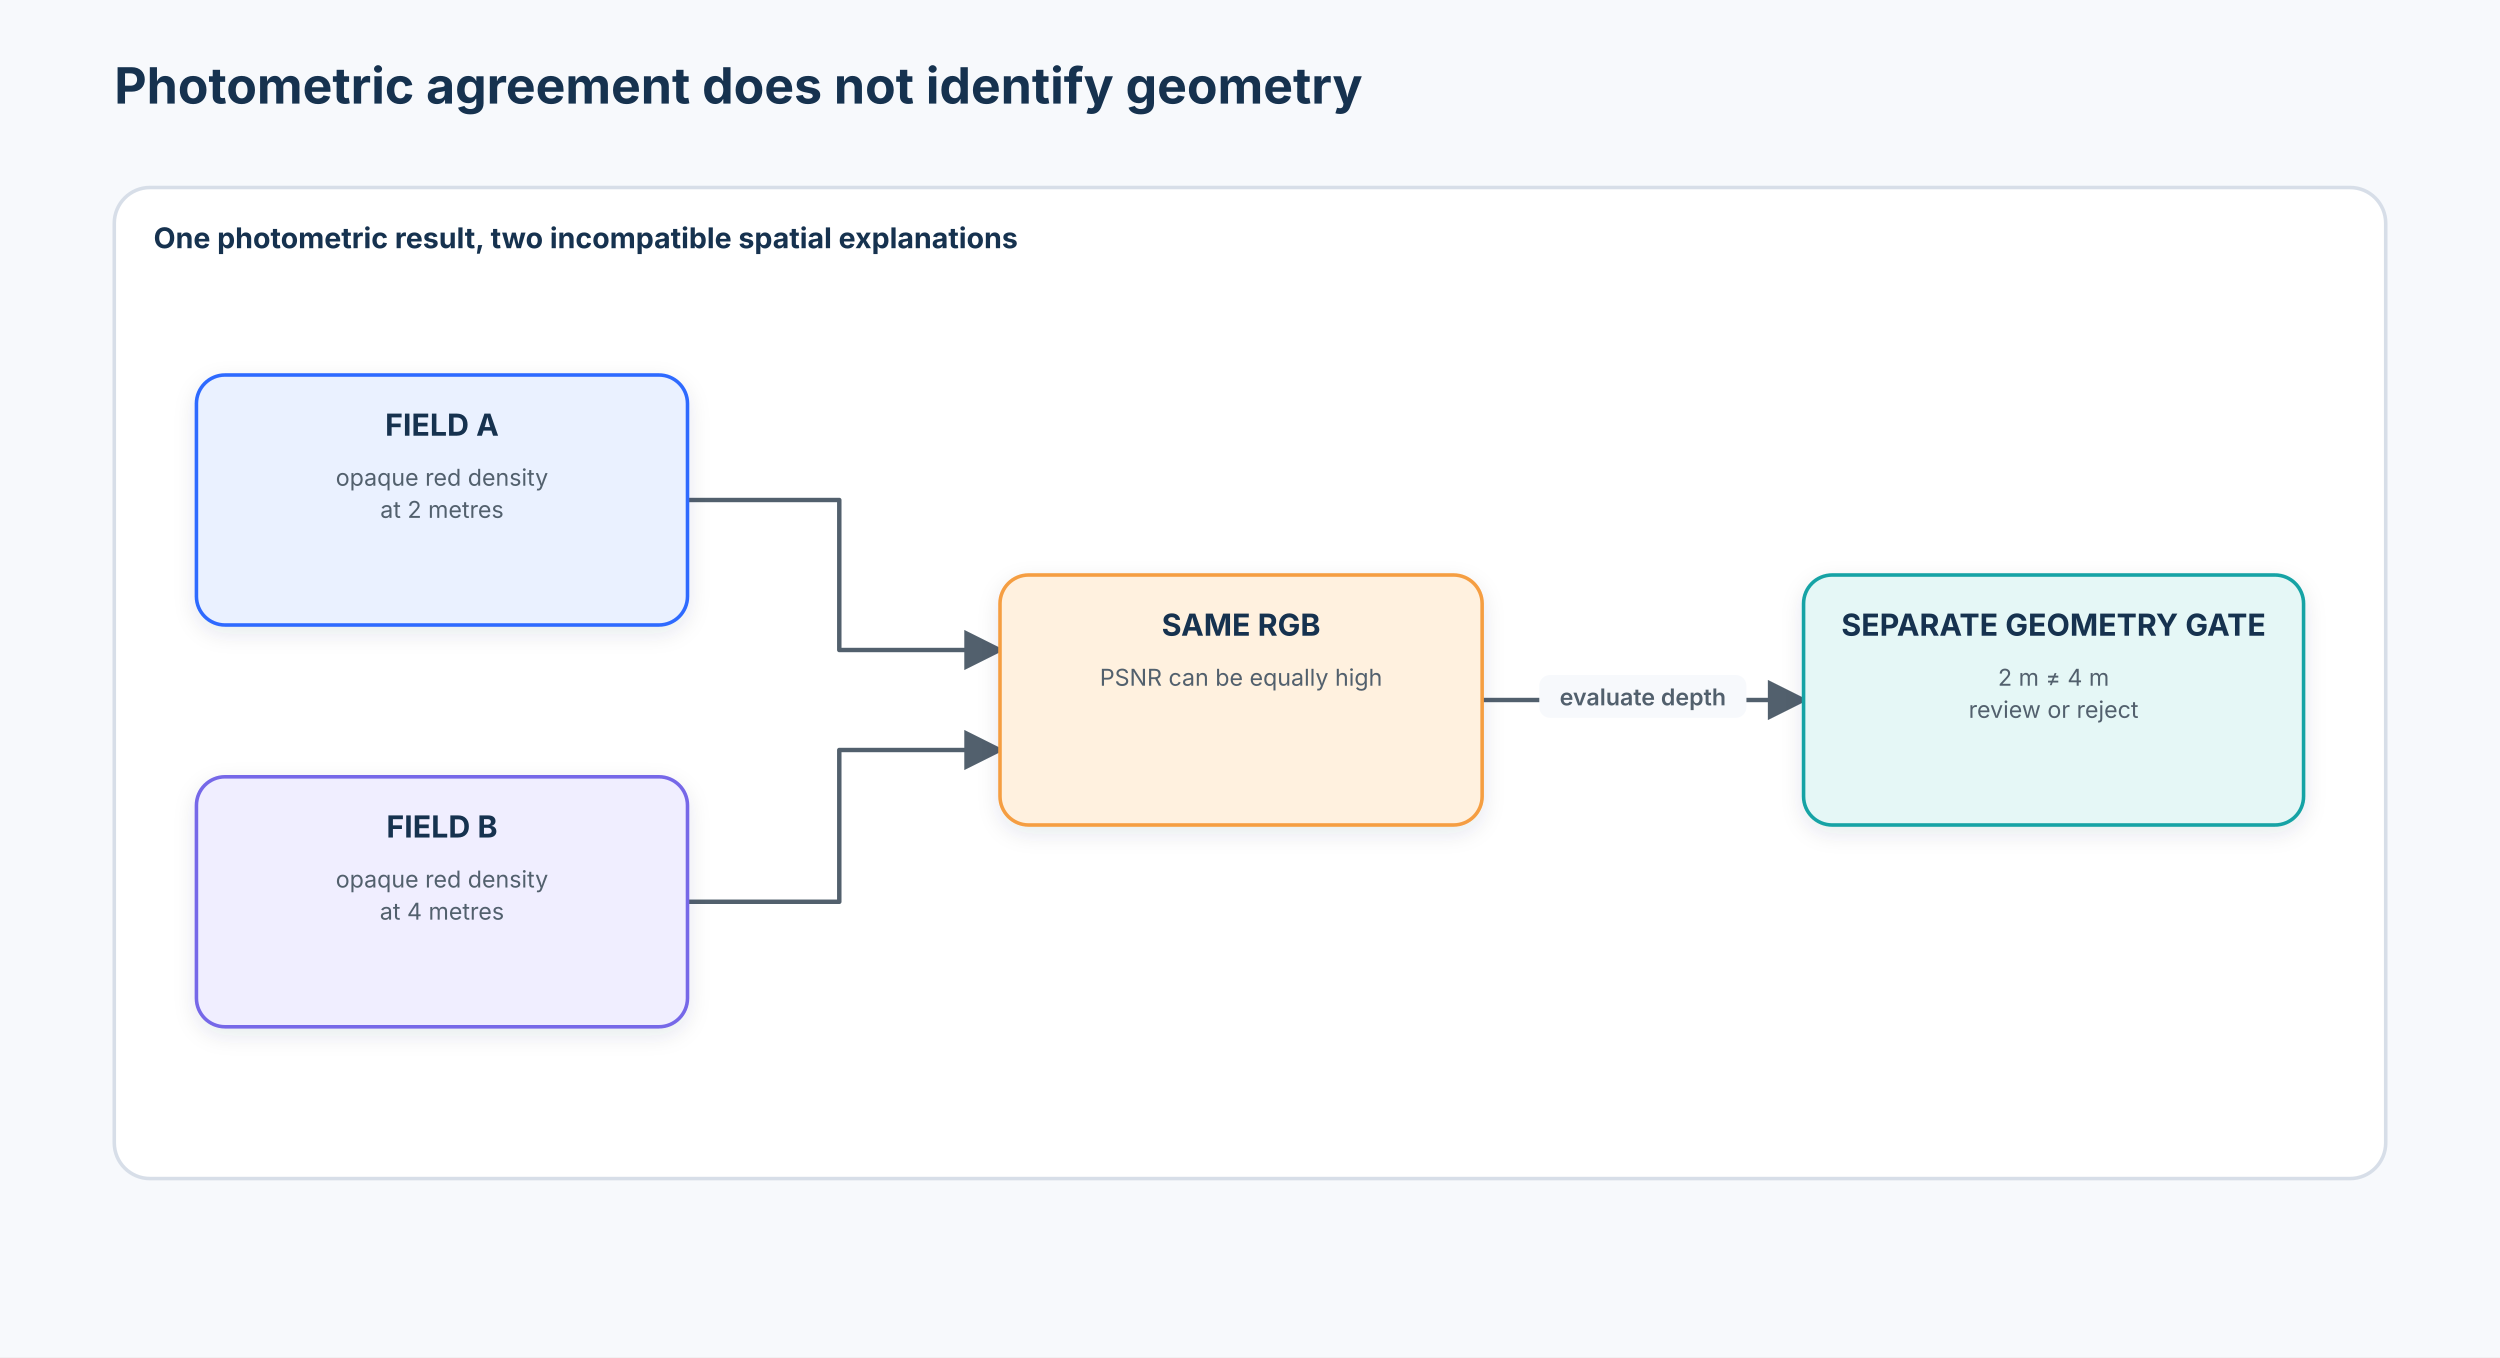
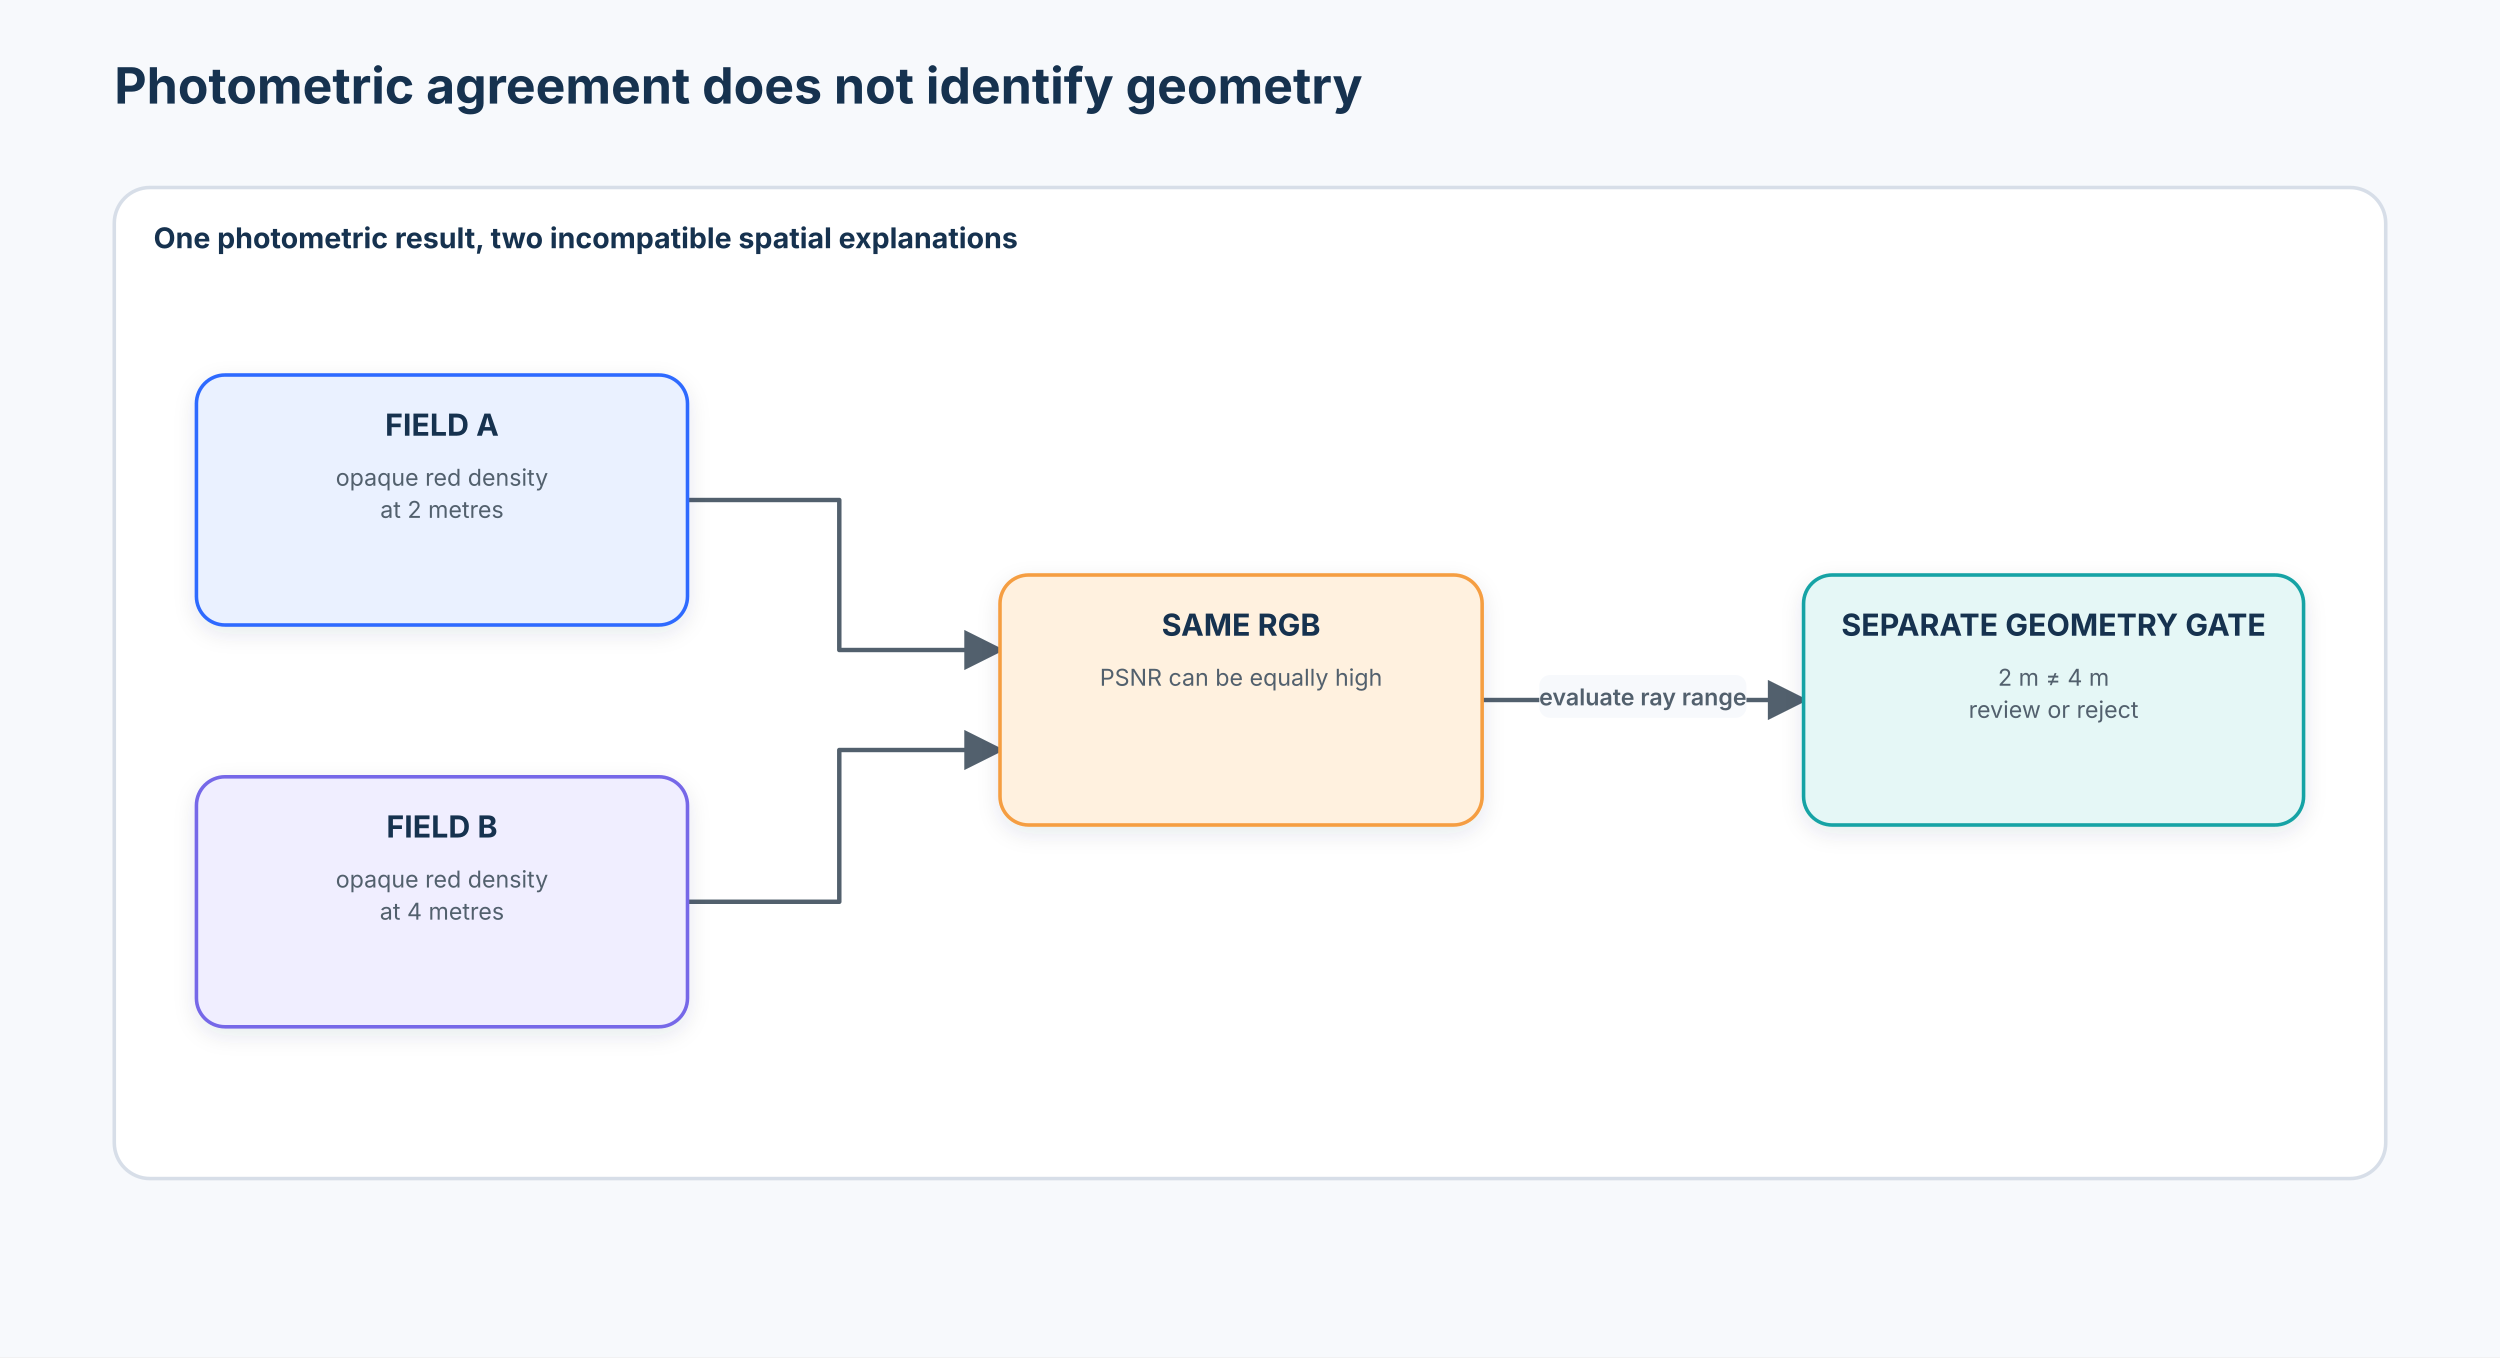
<svg xmlns="http://www.w3.org/2000/svg" viewBox="0 0 1400 760" role="img" aria-labelledby="title description">
  <defs>
    <filter id="shadow" x="-20%" y="-20%" width="140%" height="140%">
      <feDropShadow dx="0" dy="4" stdDeviation="6" flood-color="#16324F" flood-opacity="0.10" />
    </filter>
    <marker id="arrow" markerWidth="9" markerHeight="9" refX="8" refY="4.5" orient="auto">
      <path d="M0,0 L9,4.5 L0,9 z" fill="#52606D" />
    </marker>
  </defs>
  <rect width="1400" height="760" fill="#F7F9FC" />
  <text x="64" y="58" font-family="Inter, Arial, sans-serif" font-size="28" font-weight="700" fill="#16324F">Photometric agreement does not identify geometry</text>
  <rect x="64" y="105" width="1272" height="555" rx="20" fill="#FFFFFF" stroke="#D7DEE8" stroke-width="2" />
  <text x="86" y="139" font-family="Inter, Arial, sans-serif" font-size="16" font-weight="700" fill="#16324F">One photometric result, two incompatible spatial explanations</text>
  <polyline points="385,280 470,280 470,364 560,364" fill="none" stroke="#52606D" stroke-width="2.5" stroke-linejoin="round" marker-end="url(#arrow)" />
  <polyline points="385,505 470,505 470,420 560,420" fill="none" stroke="#52606D" stroke-width="2.5" stroke-linejoin="round" marker-end="url(#arrow)" />
  <polyline points="830,392 1010,392" fill="none" stroke="#52606D" stroke-width="2.5" stroke-linejoin="round" marker-end="url(#arrow)" />
  <rect x="862" y="378" width="116" height="24" rx="6" fill="#F7F9FC" />
-   <text x="920" y="395" text-anchor="middle" font-family="Inter, Arial, sans-serif" font-size="13" font-weight="600" fill="#52606D">evaluate depth</text>
+   <text x="920" y="395" text-anchor="middle" font-family="Inter, Arial, sans-serif" font-size="13" font-weight="600" fill="#52606D">evaluate ray range</text>
  <rect x="110" y="210" width="275" height="140" rx="16" fill="#EAF1FF" stroke="#2F6BFF" stroke-width="2" filter="url(#shadow)" />
  <text x="247.5" y="244" text-anchor="middle" font-family="Inter, Arial, sans-serif" font-size="17" font-weight="700" fill="#16324F">FIELD A</text>
  <text x="247.5" y="272" text-anchor="middle" font-family="Inter, Arial, sans-serif" font-size="13" fill="#52606D">opaque red density</text>
  <text x="247.5" y="290" text-anchor="middle" font-family="Inter, Arial, sans-serif" font-size="13" fill="#52606D">at 2 metres</text>
  <rect x="110" y="435" width="275" height="140" rx="16" fill="#F0EEFF" stroke="#7667E8" stroke-width="2" filter="url(#shadow)" />
  <text x="247.5" y="469" text-anchor="middle" font-family="Inter, Arial, sans-serif" font-size="17" font-weight="700" fill="#16324F">FIELD B</text>
  <text x="247.5" y="497" text-anchor="middle" font-family="Inter, Arial, sans-serif" font-size="13" fill="#52606D">opaque red density</text>
  <text x="247.5" y="515" text-anchor="middle" font-family="Inter, Arial, sans-serif" font-size="13" fill="#52606D">at 4 metres</text>
  <rect x="560" y="322" width="270" height="140" rx="16" fill="#FFF1DF" stroke="#F59E42" stroke-width="2" filter="url(#shadow)" />
  <text x="695.0" y="356" text-anchor="middle" font-family="Inter, Arial, sans-serif" font-size="17" font-weight="700" fill="#16324F">SAME RGB</text>
  <text x="695.0" y="384" text-anchor="middle" font-family="Inter, Arial, sans-serif" font-size="13" fill="#52606D">PSNR can be equally high</text>
  <rect x="1010" y="322" width="280" height="140" rx="16" fill="#E5F7F6" stroke="#16A3A5" stroke-width="2" filter="url(#shadow)" />
  <text x="1150.0" y="356" text-anchor="middle" font-family="Inter, Arial, sans-serif" font-size="17" font-weight="700" fill="#16324F">SEPARATE GEOMETRY GATE</text>
  <text x="1150.0" y="384" text-anchor="middle" font-family="Inter, Arial, sans-serif" font-size="13" fill="#52606D">2 m ≠ 4 m</text>
  <text x="1150.0" y="402" text-anchor="middle" font-family="Inter, Arial, sans-serif" font-size="13" fill="#52606D">review or reject</text>
</svg>
